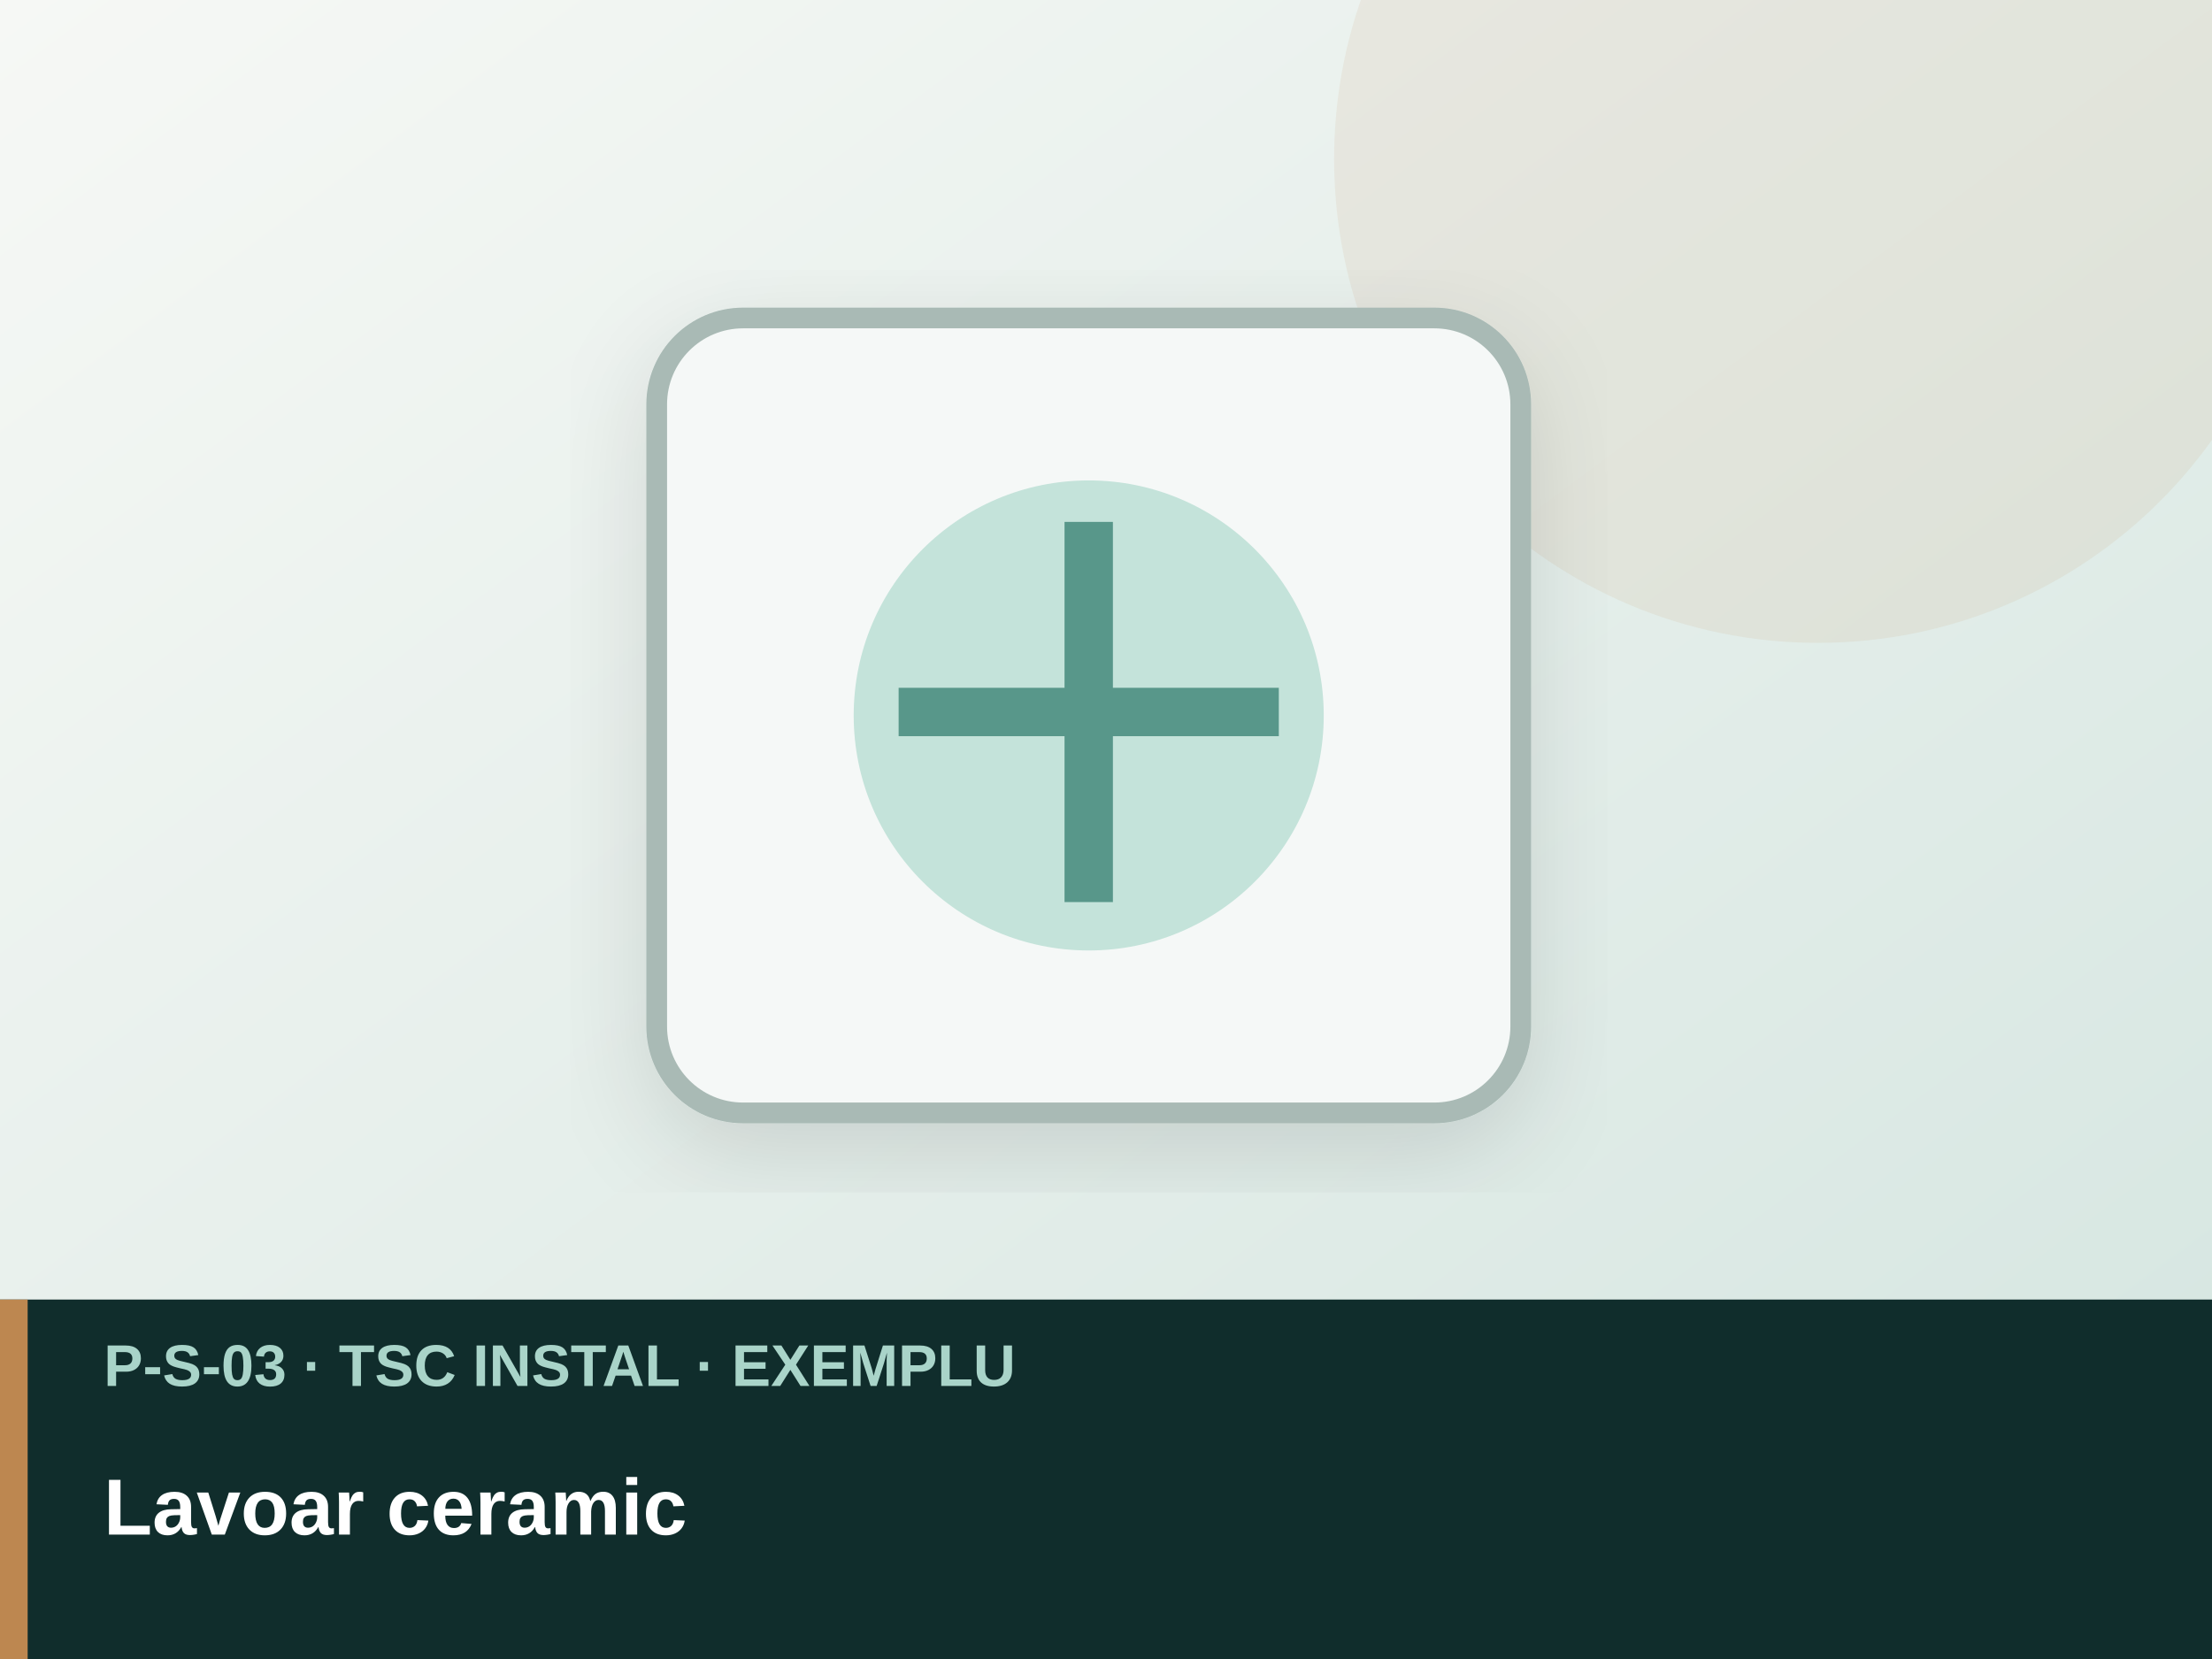
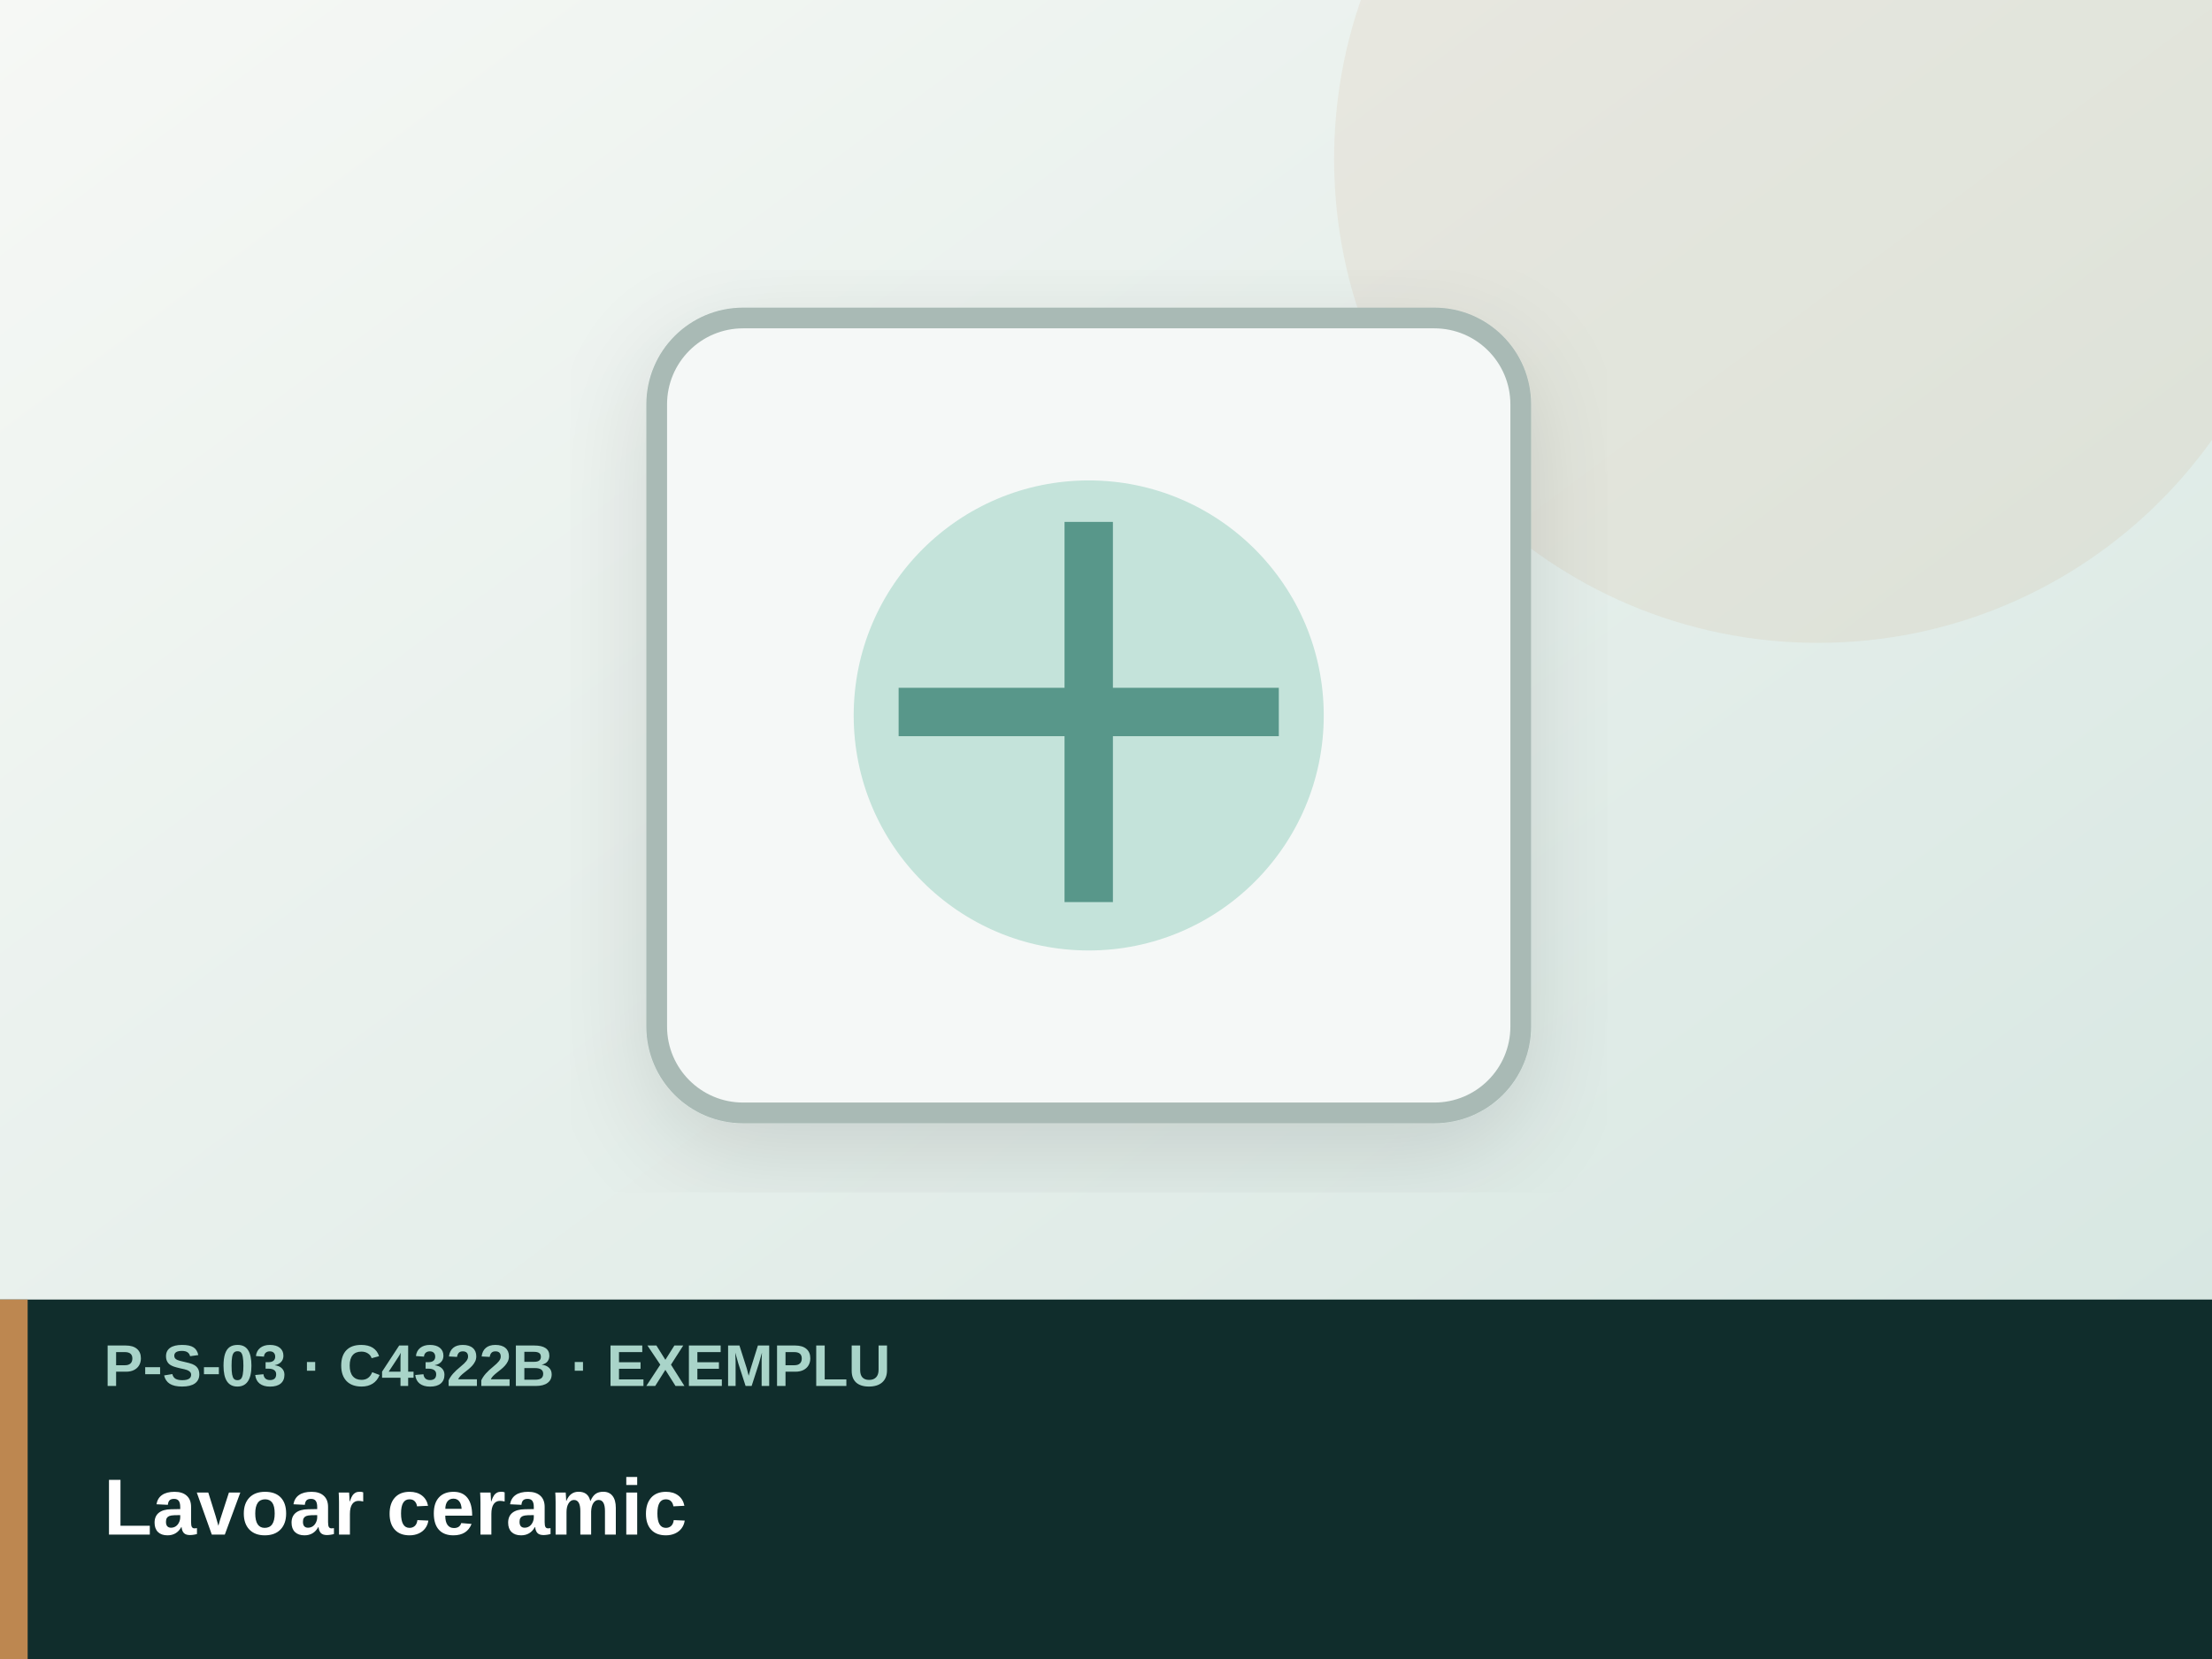
<svg xmlns="http://www.w3.org/2000/svg" width="640" height="480" viewBox="0 0 640 480" role="img" aria-label="Lavoar ceramic — ilustrație demonstrativă">
  <defs>
    <linearGradient id="bg" x1="0" y1="0" x2="1" y2="1">
      <stop stop-color="#f6f8f5" />
      <stop offset="1" stop-color="#d4e5e0" />
    </linearGradient>
    <filter id="shadow">
      <feDropShadow dx="0" dy="9" stdDeviation="14" flood-opacity=".12" />
    </filter>
  </defs>
  <rect width="640" height="480" fill="url(#bg)" />
  <circle cx="526" cy="46" r="140" fill="#bd8750" opacity=".1" />
  <g filter="url(#shadow)">
    <rect x="190" y="92" width="250" height="230" rx="25" fill="#f5f8f7" stroke="#a9bab5" stroke-width="6" />
    <circle cx="315" cy="207" r="68" fill="#c4e3da" />
    <path d="M260 206h110m-55-55v110" stroke="#59978a" stroke-width="14" />
  </g>
  <rect y="376" width="640" height="104" fill="#102d2c" />
  <rect y="376" width="8" height="104" fill="#bd8750" />
-   <text x="30" y="401" fill="#a9d4c9" font-family="Arial,sans-serif" font-size="17" font-weight="bold">P-S-03 · TSC INSTAL · EXEMPLU</text>
+   <text x="30" y="401" fill="#a9d4c9" font-family="Arial,sans-serif" font-size="17" font-weight="bold">P-S-03 · C4322B · EXEMPLU</text>
  <text x="30" y="444" fill="#fff" font-family="Arial,sans-serif" font-size="23" font-weight="bold" textLength="481" lengthAdjust="spacingAndGlyphs">Lavoar ceramic</text>
</svg>
